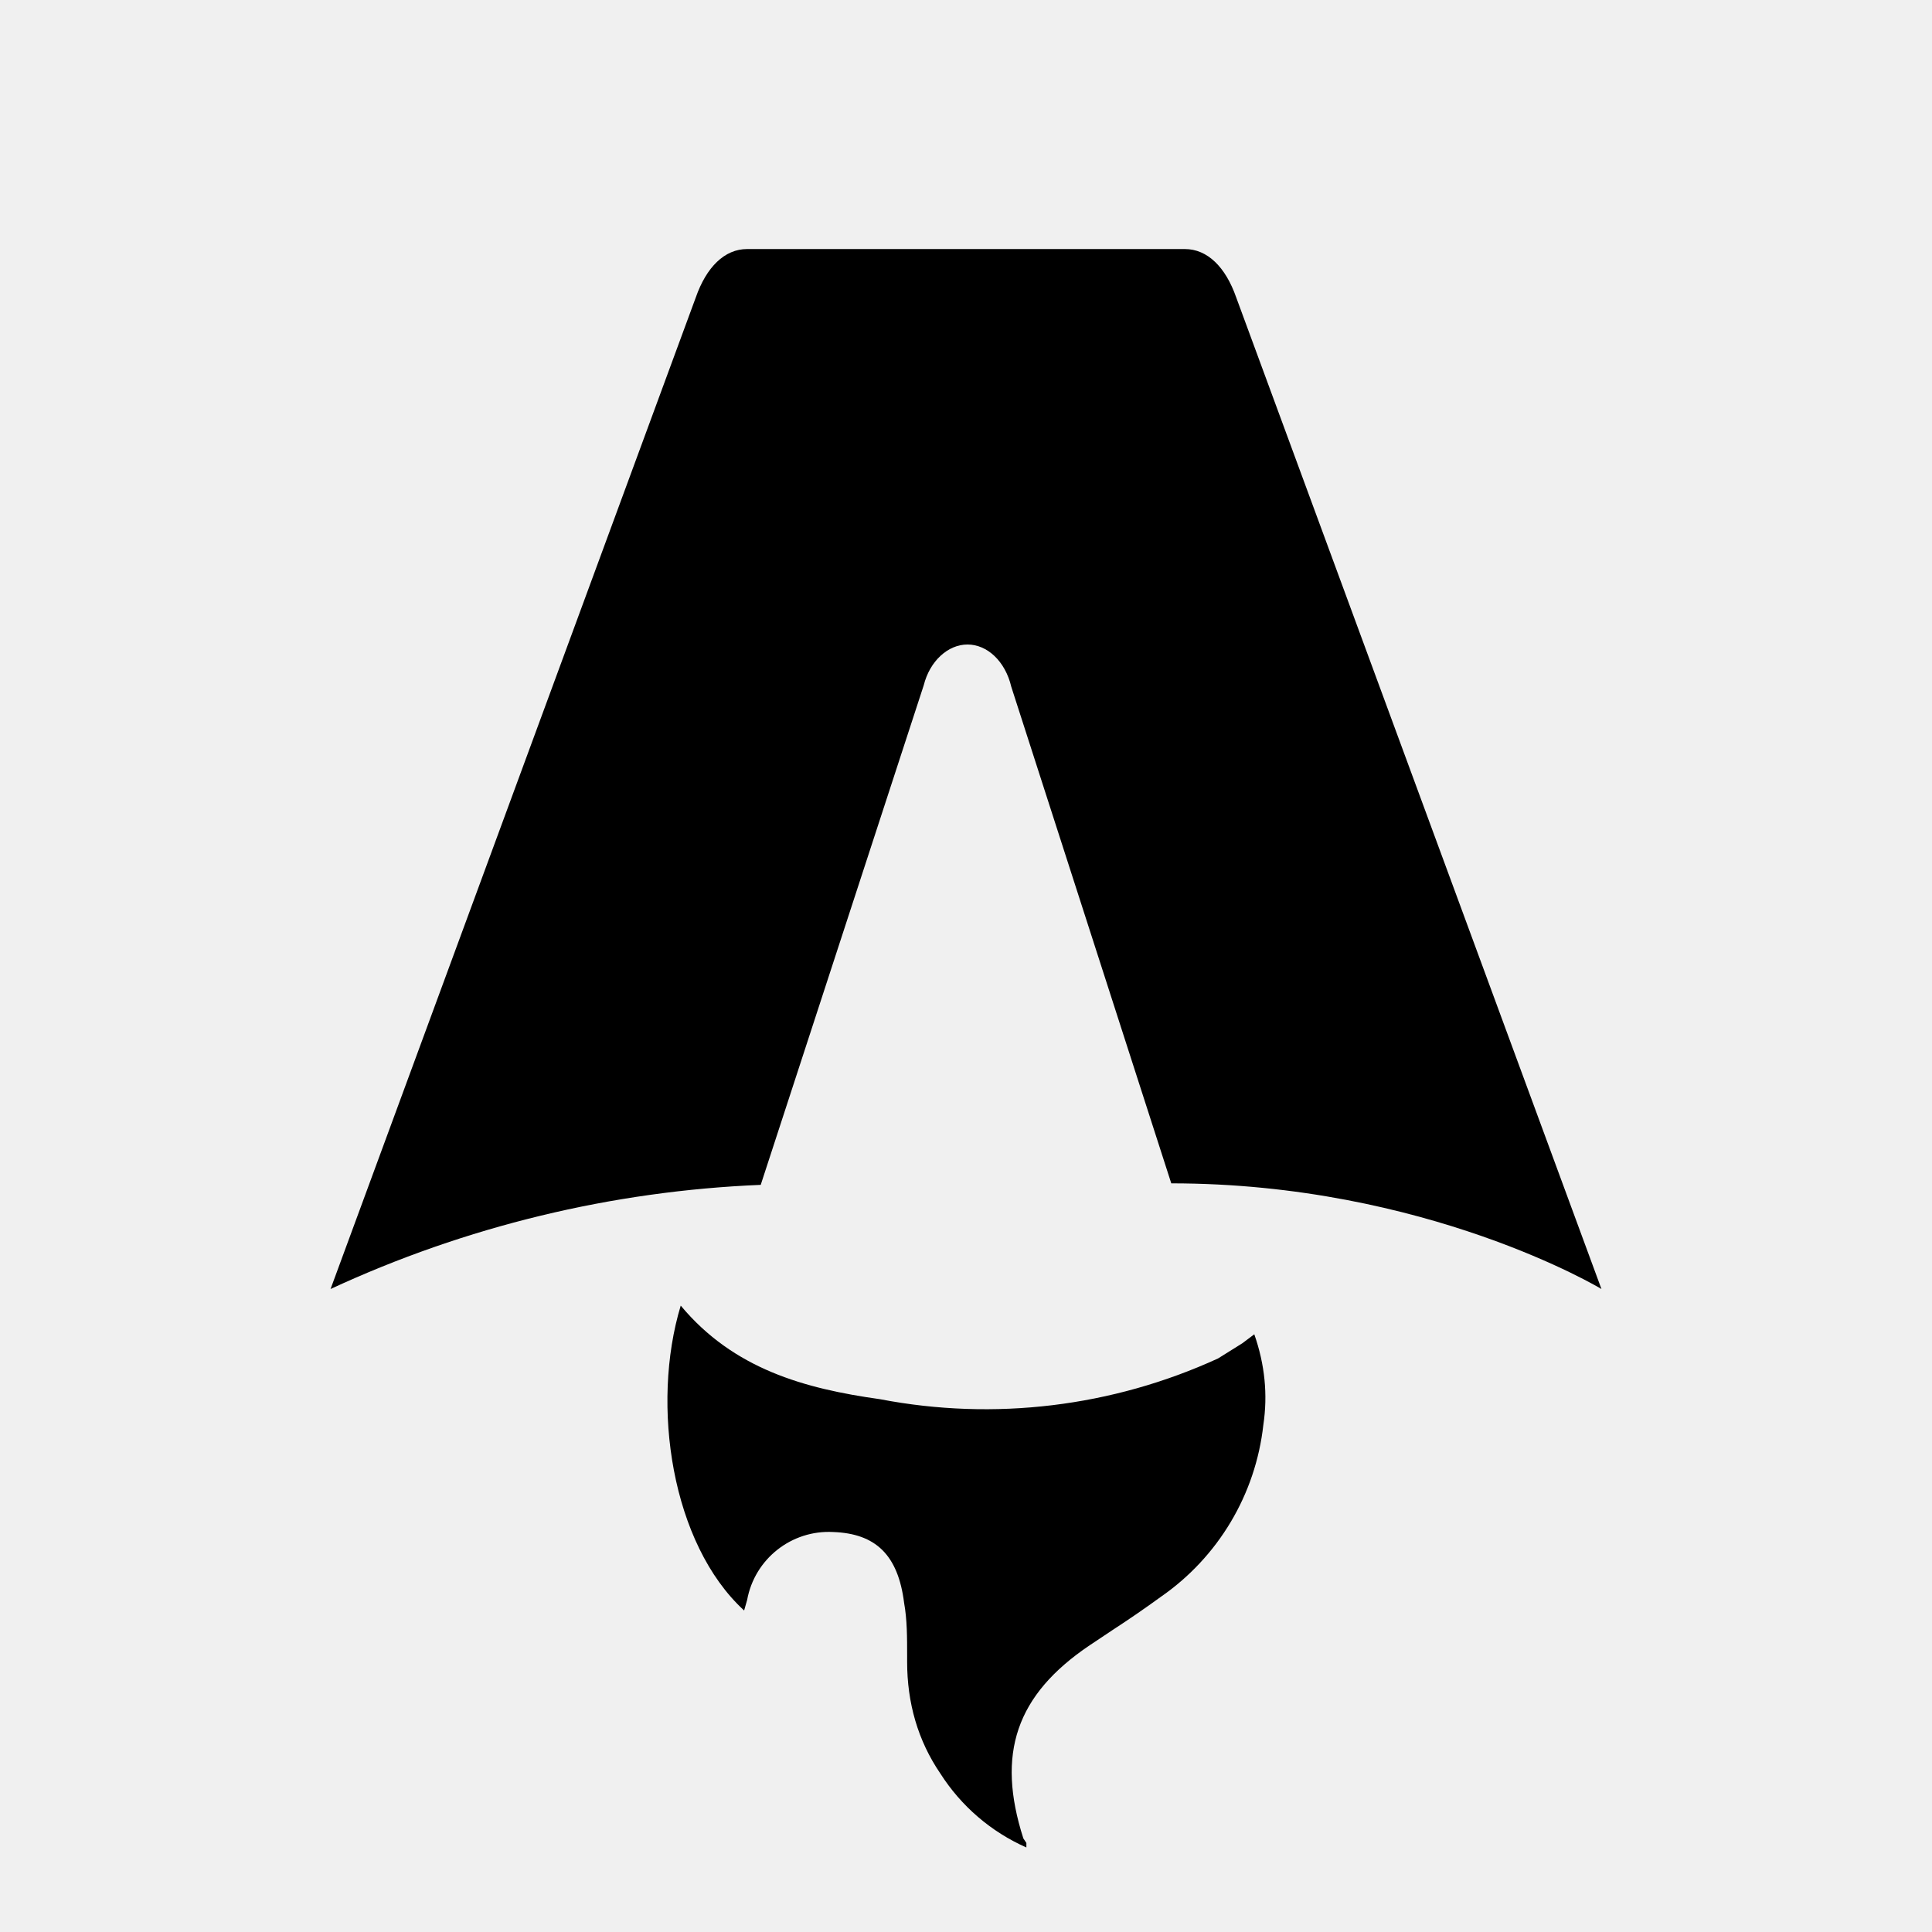
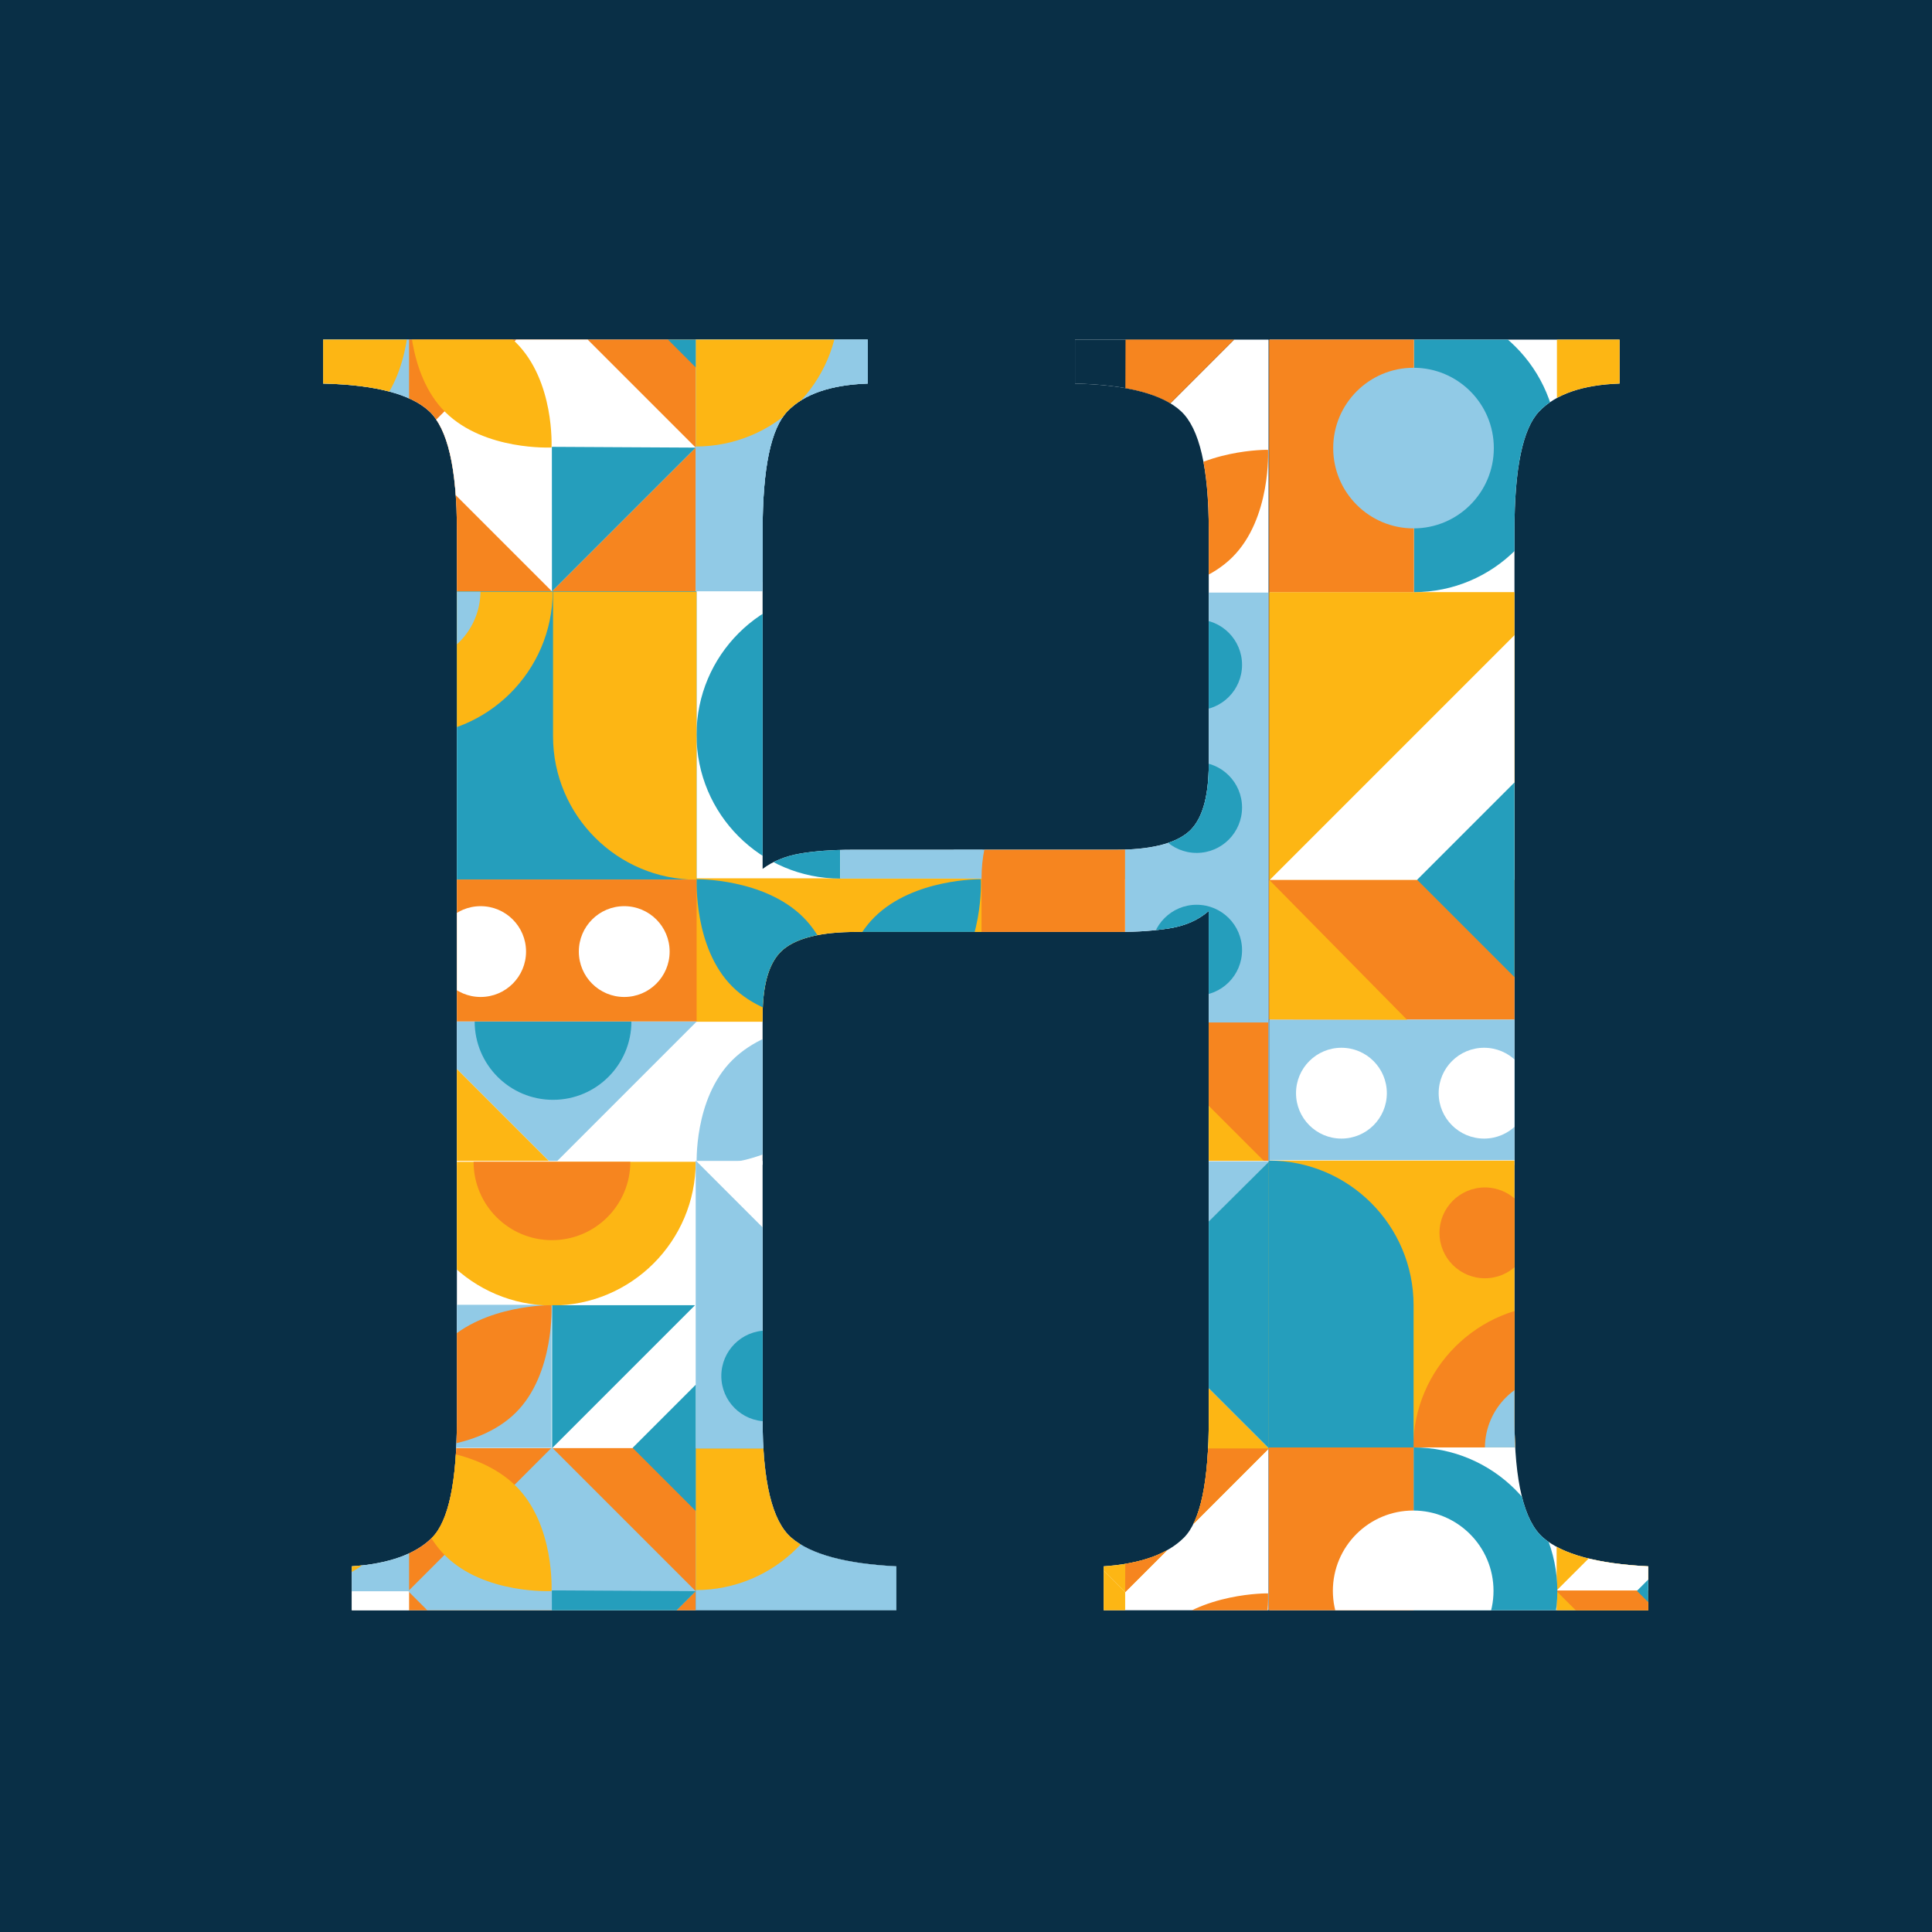
- <svg xmlns="http://www.w3.org/2000/svg" fill="none" viewBox="0 0 128 128">
-   <path d="M50.4 78.5a75.1 75.1 0 0 0-28.5 6.9l24.2-65.7c.7-2 1.9-3.2 3.4-3.2h29c1.5 0 2.7 1.2 3.4 3.2l24.2 65.7s-11.6-7-28.5-7L67 45.5c-.4-1.7-1.6-2.8-2.9-2.8-1.3 0-2.5 1.1-2.9 2.7L50.4 78.5Zm-1.1 28.2Zm-4.2-20.2c-2 6.6-.6 15.8 4.2 20.2a17.5 17.5 0 0 1 .2-.7 5.5 5.5 0 0 1 5.7-4.5c2.8.1 4.3 1.5 4.7 4.7.2 1.1.2 2.3.2 3.5v.4c0 2.7.7 5.2 2.2 7.4a13 13 0 0 0 5.7 4.9v-.3l-.2-.3c-1.8-5.6-.5-9.5 4.4-12.8l1.5-1a73 73 0 0 0 3.2-2.2 16 16 0 0 0 6.8-11.4c.3-2 .1-4-.6-6l-.8.6-1.6 1a37 37 0 0 1-22.4 2.7c-5-.7-9.7-2-13.2-6.2Z" />
-   <style>
-         path { fill: #000; }
-         @media (prefers-color-scheme: dark) {
-             path { fill: #FFF; }
-         }
-     </style>
+ <svg xmlns="http://www.w3.org/2000/svg" width="100%" height="100%" viewBox="0 0 128 128" version="1.1" xml:space="preserve" style="fill-rule:evenodd;clip-rule:evenodd;stroke-linejoin:round;stroke-miterlimit:2;">
+   <path d="M50.4,78.5c-9.861,0.405 -19.546,2.75 -28.5,6.9l24.2,-65.7c0.7,-2 1.9,-3.2 3.4,-3.2l29,0c1.5,0 2.7,1.2 3.4,3.2l24.2,65.7c0,0 -11.6,-7 -28.5,-7l-10.6,-32.9c-0.4,-1.7 -1.6,-2.8 -2.9,-2.8c-1.3,-0 -2.5,1.1 -2.9,2.7l-10.8,33.1Zm-5.3,8c-2,6.6 -0.6,15.8 4.2,20.2c0.062,-0.235 0.128,-0.468 0.2,-0.7c0.497,-2.707 2.952,-4.645 5.7,-4.5c2.8,0.1 4.3,1.5 4.7,4.7c0.2,1.1 0.2,2.3 0.2,3.5l-0,0.4c-0,2.7 0.7,5.2 2.2,7.4c1.376,2.159 3.359,3.864 5.7,4.9l-0,-0.3l-0.2,-0.3c-1.8,-5.6 -0.5,-9.5 4.4,-12.8l1.5,-1c1.086,-0.705 2.153,-1.438 3.2,-2.2c3.808,-2.635 6.291,-6.797 6.8,-11.4c0.3,-2 0.1,-4 -0.6,-6l-0.8,0.6l-1.6,1c-7.002,3.21 -14.835,4.154 -22.4,2.7c-5,-0.7 -9.7,-2 -13.2,-6.2Z" style="fill-rule:nonzero;" />
+   <rect x="-51.096" y="-21.431" width="260.088" height="208.143" style="fill:#092f46;" />
+   <g>
+     <g>
+       <clipPath id="_clip1">
+         <path d="M23.307,106.685l0,-2.912c2.448,-0.168 4.22,-0.801 5.317,-1.899c1.097,-1.097 1.646,-3.713 1.646,-7.848l0,-58.867c0,-4.135 -0.612,-6.773 -1.836,-7.912c-1.223,-1.14 -3.565,-1.751 -7.026,-1.836l0,-2.912l36.08,0l-0,2.912c-2.448,0.085 -4.22,0.696 -5.317,1.836c-1.097,1.139 -1.646,3.777 -1.646,7.912l0,22.407c0.675,-0.506 1.498,-0.844 2.469,-1.013c0.97,-0.168 2.131,-0.253 3.481,-0.253l17.405,0c2.279,0 3.882,-0.379 4.81,-1.139c0.929,-0.76 1.393,-2.279 1.393,-4.557l0,-15.445c0,-4.135 -0.612,-6.773 -1.836,-7.912c-1.223,-1.14 -3.565,-1.751 -7.026,-1.836l0,-2.912l36.08,0l-0,2.912c-2.448,0.085 -4.22,0.696 -5.317,1.836c-1.097,1.139 -1.646,3.777 -1.646,7.912l0,58.867c0,4.135 0.633,6.751 1.899,7.848c1.266,1.098 3.587,1.731 6.963,1.899l-0,2.912l-36.08,0l0,-2.912c2.448,-0.168 4.22,-0.801 5.317,-1.899c1.097,-1.097 1.646,-3.713 1.646,-7.848l0,-33.675c-0.675,0.591 -1.519,0.971 -2.532,1.14c-1.013,0.168 -2.152,0.253 -3.418,0.253l-17.405,-0c-2.278,-0 -3.882,0.38 -4.81,1.139c-0.929,0.76 -1.393,2.237 -1.393,4.431l0,26.712c0,4.135 0.633,6.751 1.899,7.848c1.266,1.098 3.587,1.731 6.963,1.899l-0,2.912l-36.08,0Z" clip-rule="nonzero" />
+       </clipPath>
+       <g clip-path="url(#_clip1)">
+         <g>
+           <g>
+             <rect x="-29.979" y="1.149" width="114.027" height="76.018" style="fill:#fff;fill-rule:nonzero;" />
+             <rect x="-10.896" y="1.23" width="18.968" height="9.439" style="fill:#91cae6;fill-rule:nonzero;" />
+             <rect x="65.075" y="39.188" width="9.463" height="19.062" style="fill:#91cae6;fill-rule:nonzero;" />
+             <rect x="46.122" y="58.192" width="18.953" height="9.502" style="fill:#fdb614;fill-rule:nonzero;" />
+             <rect x="46.097" y="20.197" width="18.978" height="18.978" style="fill:#91cae6;fill-rule:nonzero;" />
+             <rect x="-30.01" y="39.231" width="38.059" height="19.057" style="fill:#092f46;fill-rule:nonzero;" />
+             <rect x="27.061" y="20.179" width="19.031" height="19.009" style="fill:#f6851f;fill-rule:nonzero;" />
+             <rect x="-10.943" y="20.184" width="18.993" height="19.047" style="fill:#fdb614;fill-rule:nonzero;" />
+             <rect x="17.693" y="20.184" width="9.41" height="9.485" style="fill:#91cae6;fill-rule:nonzero;" />
+             <rect x="27.061" y="10.682" width="9.477" height="9.477" style="fill:#91cae6;fill-rule:nonzero;" />
+             <rect x="27.131" y="39.176" width="19.016" height="19.106" style="fill:#259ebc;fill-rule:nonzero;" />
+             <path d="M55.671,39.161l0,19.047c-5.26,-0 -9.523,-4.265 -9.523,-9.524c-0,-5.26 4.263,-9.523 9.523,-9.523Z" style="fill:#259ebc;fill-rule:nonzero;" />
+             <path d="M27.045,1.207l19.047,-0c-0,5.26 -4.265,9.523 -9.524,9.523c-5.26,0 -9.523,-4.263 -9.523,-9.523Z" style="fill:#fdb614;fill-rule:nonzero;" />
+             <path d="M31.376,1.207l10.385,-0c-0,2.868 -2.326,5.192 -5.193,5.192c-2.868,0 -5.192,-2.324 -5.192,-5.192Z" style="fill:#f6851f;fill-rule:nonzero;" />
+             <path d="M27.044,48.727l0,-9.523l9.576,-0c-0.028,5.264 -4.304,9.523 -9.576,9.523Z" style="fill:#fdb614;fill-rule:nonzero;" />
+             <path d="M27.047,43.938l-0,-4.734l4.785,-0c-0.027,2.62 -2.158,4.734 -4.785,4.734Z" style="fill:#91cae6;fill-rule:nonzero;" />
+             <path d="M17.437,58.146l0.171,-0l-0.085,0.085l-0.086,-0.085Z" style="fill:#092f46;fill-rule:nonzero;" />
+             <path d="M46.092,39.076l-0,-18.879l18.983,0c-0.057,10.436 -8.534,18.879 -18.983,18.879Z" style="fill:#91cae6;fill-rule:nonzero;" />
+             <path d="M46.097,29.582l0,-9.385l9.486,0c-0.053,5.194 -4.278,9.385 -9.486,9.385Z" style="fill:#fdb614;fill-rule:nonzero;" />
+             <path d="M27.131,48.754l-19.048,0l9.525,-9.523l9.523,9.523Z" style="fill:#092f46;fill-rule:nonzero;" />
+             <path d="M21.788,48.754l-8.362,0l4.181,-4.18l4.181,4.18Z" style="fill:#259ebc;fill-rule:nonzero;" />
+             <path d="M-1.441,39.231l9.524,-9.524l9.524,9.524l-9.524,9.524l-9.524,-9.524Z" style="fill:#91cae6;fill-rule:nonzero;" />
+             <path d="M8.083,48.754l-0.033,-9.523l9.558,-0l-9.525,9.523Z" style="fill:#f6851f;fill-rule:nonzero;" />
+             <path d="M8.084,29.707l-0.034,9.524l-9.491,-0l9.525,-9.524Z" style="fill:#f6851f;fill-rule:nonzero;" />
+             <rect x="17.68" y="1.23" width="9.336" height="9.477" style="fill:#91cae6;fill-rule:nonzero;" />
+             <path d="M17.68,1.23l9.336,9.477l-0.009,-9.451l-9.327,-0.026Z" style="fill:#259ebc;fill-rule:nonzero;" />
+             <path d="M8.083,29.686l-9.524,9.523l-9.523,-9.523l0.026,-0.026l18.987,0l0,-0.008l0.034,0.034Z" style="fill:#092f46;fill-rule:nonzero;" />
+             <path d="M8.049,29.652l0,0.008l-18.987,0l9.497,-9.497l9.49,9.489Z" style="fill:#fff;fill-rule:nonzero;" />
+             <path d="M-5.622,29.686l4.181,-4.181l4.181,4.181l-4.181,4.181l-4.181,-4.181Z" style="fill:#259ebc;fill-rule:nonzero;" />
+             <path d="M17.608,67.806c5.259,-0 9.523,-4.265 9.523,-9.524l-19.047,0c0,5.259 4.263,9.524 9.524,9.524Z" style="fill:#fdb614;fill-rule:nonzero;" />
+             <rect x="8.084" y="48.755" width="19.047" height="9.528" style="fill:#91cae6;fill-rule:nonzero;" />
+             <path d="M17.586,63.578c-2.938,-0 -5.321,-2.382 -5.321,-5.321c0,-2.939 2.383,-5.321 5.321,-5.321c2.939,-0 5.322,2.382 5.322,5.321c-0,2.939 -2.383,5.321 -5.322,5.321Z" style="fill:#f6851f;fill-rule:nonzero;" />
+             <path d="M46.148,58.282c-5.251,0 -9.508,-4.257 -9.508,-9.508l-0,-9.57l9.508,-0l-0,19.078Z" style="fill:#fdb614;fill-rule:nonzero;" />
+             <rect x="-30.01" y="58.288" width="38.059" height="9.266" style="fill:#f6851f;fill-rule:nonzero;" />
+             <path d="M8.033,58.273l0,0.015l-37.995,-0l19.005,-19.006l18.99,18.991Z" style="fill:#fff;fill-rule:nonzero;" />
+             <path d="M63.404,43.993c-0,1.661 -1.347,3.008 -3.009,3.008c-1.661,-0 -3.008,-1.347 -3.008,-3.008c-0,-1.662 1.347,-3.009 3.008,-3.009c1.662,0 3.009,1.347 3.009,3.009Z" style="fill:#092f46;fill-rule:nonzero;" />
+             <path d="M46.164,67.674l-19.048,-0l9.525,9.523l9.523,-9.523Z" style="fill:#91cae6;fill-rule:nonzero;" />
+             <path d="M31.448,67.674l10.384,-0c0,2.867 -2.325,5.192 -5.192,5.192c-2.868,-0 -5.192,-2.325 -5.192,-5.192Z" style="fill:#259ebc;fill-rule:nonzero;" />
+             <rect x="27.126" y="58.27" width="19.027" height="9.404" style="fill:#f6851f;fill-rule:nonzero;" />
+             <path d="M34.852,63.044c0,1.661 -1.347,3.008 -3.008,3.008c-1.662,0 -3.009,-1.347 -3.009,-3.008c0,-1.661 1.347,-3.008 3.009,-3.008c1.661,-0 3.008,1.347 3.008,3.008Z" style="fill:#fff;fill-rule:nonzero;" />
+             <path d="M44.365,63.044c0,1.661 -1.347,3.008 -3.008,3.008c-1.662,0 -3.008,-1.347 -3.008,-3.008c-0,-1.661 1.346,-3.008 3.008,-3.008c1.661,-0 3.008,1.347 3.008,3.008Z" style="fill:#fff;fill-rule:nonzero;" />
+             <rect x="8.05" y="1.18" width="9.643" height="28.481" style="fill:#f6851f;fill-rule:nonzero;" />
+             <path d="M15.867,5.969c0,1.661 -1.347,3.008 -3.008,3.008c-1.661,-0 -3.008,-1.347 -3.008,-3.008c-0,-1.662 1.347,-3.009 3.008,-3.009c1.661,0 3.008,1.347 3.008,3.009Z" style="fill:#fdb614;fill-rule:nonzero;" />
+             <path d="M15.867,15.42c0,1.662 -1.347,3.008 -3.008,3.008c-1.661,0 -3.008,-1.346 -3.008,-3.008c-0,-1.661 1.347,-3.008 3.008,-3.008c1.661,-0 3.008,1.347 3.008,3.008Z" style="fill:#fdb614;fill-rule:nonzero;" />
+             <path d="M15.867,24.872c0,1.661 -1.347,3.008 -3.008,3.008c-1.661,-0 -3.008,-1.347 -3.008,-3.008c-0,-1.662 1.347,-3.009 3.008,-3.009c1.661,0 3.008,1.347 3.008,3.009Z" style="fill:#fdb614;fill-rule:nonzero;" />
+             <path d="M65.021,20.197l9.524,-9.524l9.524,9.524l-9.524,9.524l-9.524,-9.524Z" style="fill:#092f46;fill-rule:nonzero;" />
+             <path d="M74.545,29.721l0.032,-9.524l9.493,0l-9.525,9.524Z" style="fill:#f6851f;fill-rule:nonzero;" />
+             <path d="M74.547,10.674l0.03,9.523l-9.556,0l9.526,-9.523Z" style="fill:#f6851f;fill-rule:nonzero;" />
+             <rect x="-1.529" y="67.53" width="9.575" height="9.667" style="fill:#f6851f;fill-rule:nonzero;" />
+             <path d="M-1.488,67.53l9.538,9.667l-0.01,-9.641l-9.528,-0.026Z" style="fill:#fdb614;fill-rule:nonzero;" />
+             <path d="M27.044,29.656l9.524,-9.524l9.524,9.524l-9.524,9.524l-9.524,-9.524Z" style="fill:#fff;fill-rule:nonzero;" />
+             <path d="M27.12,20.18c0,0 0.224,4.555 -2.372,7.125c-2.597,2.571 -7.036,2.343 -7.036,2.343c-0,0 -0.23,-4.394 2.367,-6.964c2.596,-2.57 7.041,-2.504 7.041,-2.504Z" style="fill:#fdb614;fill-rule:nonzero;" />
+             <path d="M17.711,10.707c0,0 -0.223,4.555 2.373,7.125c2.597,2.57 7.036,2.343 7.036,2.343c0,0 0.23,-4.394 -2.367,-6.964c-2.596,-2.57 -7.042,-2.504 -7.042,-2.504Z" style="fill:#f6851f;fill-rule:nonzero;" />
+             <path d="M27.13,20.18c0,0 -0.224,4.555 2.373,7.125c2.596,2.57 7.036,2.343 7.036,2.343c-0,0 0.229,-4.394 -2.367,-6.964c-2.597,-2.57 -7.042,-2.504 -7.042,-2.504Z" style="fill:#fdb614;fill-rule:nonzero;" />
+             <path d="M36.539,10.707c0,0 0.224,4.555 -2.373,7.125c-2.596,2.57 -7.035,2.343 -7.035,2.343c-0,0 -0.23,-4.394 2.366,-6.964c2.597,-2.57 7.042,-2.504 7.042,-2.504Z" style="fill:#f6851f;fill-rule:nonzero;" />
+             <path d="M46.092,29.656l-9.529,-0.052l0.005,9.576l9.524,-9.524Z" style="fill:#259ebc;fill-rule:nonzero;" />
+             <path d="M8.025,29.669l19.078,19.077l-0,-19.077l-19.078,-0Z" style="fill:#fff;fill-rule:nonzero;" />
+             <path d="M25.406,34.469c0,1.661 -1.347,3.008 -3.008,3.008c-1.662,0 -3.008,-1.347 -3.008,-3.008c-0,-1.662 1.346,-3.008 3.008,-3.008c1.661,-0 3.008,1.346 3.008,3.008Z" style="fill:#259ebc;fill-rule:nonzero;" />
+             <path d="M55.568,67.724c-0,-0 0.223,4.555 -2.373,7.125c-2.597,2.57 -7.036,2.343 -7.036,2.343c0,-0 -0.229,-4.394 2.367,-6.965c2.597,-2.57 7.042,-2.503 7.042,-2.503Z" style="fill:#91cae6;fill-rule:nonzero;" />
+             <path d="M46.159,58.251c-0,-0 -0.224,4.554 2.372,7.125c2.597,2.57 7.036,2.343 7.036,2.343c0,-0 0.23,-4.395 -2.367,-6.965c-2.596,-2.57 -7.041,-2.503 -7.041,-2.503Z" style="fill:#259ebc;fill-rule:nonzero;" />
+             <path d="M55.577,67.724c0,-0 -0.223,4.555 2.373,7.125c2.597,2.57 7.036,2.343 7.036,2.343c0,-0 0.23,-4.394 -2.367,-6.965c-2.597,-2.57 -7.042,-2.503 -7.042,-2.503Z" style="fill:#91cae6;fill-rule:nonzero;" />
+             <path d="M64.986,58.251c0,-0 0.224,4.554 -2.372,7.124c-2.597,2.571 -7.036,2.344 -7.036,2.344c-0,-0 -0.23,-4.395 2.367,-6.965c2.596,-2.57 7.041,-2.503 7.041,-2.503Z" style="fill:#259ebc;fill-rule:nonzero;" />
+             <rect x="55.671" y="48.792" width="9.416" height="9.416" style="fill:#91cae6;fill-rule:nonzero;" />
+             <path d="M55.671,48.792l9.417,-0l-0,9.416l-9.417,-9.416Z" style="fill:#91cae6;fill-rule:nonzero;" />
+             <rect x="74.546" y="67.726" width="9.471" height="9.471" style="fill:#fdb614;fill-rule:nonzero;" />
+             <path d="M74.546,67.726l9.471,-0l-0,9.471l-9.471,-9.471Z" style="fill:#f6851f;fill-rule:nonzero;" />
+             <rect x="65.075" y="67.726" width="9.471" height="9.471" style="fill:#259ebc;fill-rule:nonzero;" />
+             <path d="M65.075,77.197l-0,-9.471l9.471,-0l-9.471,9.471Z" style="fill:#092f46;fill-rule:nonzero;" />
+             <rect x="74.546" y="39.259" width="9.471" height="28.481" style="fill:#91cae6;fill-rule:nonzero;" />
+             <path d="M82.289,44.048c0,1.662 -1.346,3.009 -3.008,3.009c-1.661,-0 -3.008,-1.347 -3.008,-3.009c-0,-1.661 1.347,-3.008 3.008,-3.008c1.662,-0 3.008,1.347 3.008,3.008Z" style="fill:#259ebc;fill-rule:nonzero;" />
+             <path d="M82.289,53.5c0,1.661 -1.346,3.008 -3.008,3.008c-1.661,0 -3.008,-1.347 -3.008,-3.008c-0,-1.662 1.347,-3.008 3.008,-3.008c1.662,-0 3.008,1.346 3.008,3.008Z" style="fill:#259ebc;fill-rule:nonzero;" />
+             <path d="M82.289,62.951c0,1.662 -1.346,3.009 -3.008,3.009c-1.661,-0 -3.008,-1.347 -3.008,-3.009c-0,-1.661 1.347,-3.008 3.008,-3.008c1.662,-0 3.008,1.347 3.008,3.008Z" style="fill:#259ebc;fill-rule:nonzero;" />
+             <path d="M74.538,48.653l-0,-0c-5.251,-0 -9.508,4.257 -9.508,9.508l-0,9.571l9.508,-0l-0,-19.079Z" style="fill:#f6851f;fill-rule:nonzero;" />
+             <path d="M65.021,20.197l9.524,9.524l0.001,9.538l-9.471,-0.084l-0.054,-18.978Z" style="fill:#fdb614;fill-rule:nonzero;" />
+             <path d="M74.543,39.312c-0,-0 0.223,4.555 -2.373,7.125c-2.597,2.57 -7.036,2.343 -7.036,2.343c0,-0 -0.229,-4.394 2.367,-6.965c2.596,-2.57 7.042,-2.503 7.042,-2.503Z" style="fill:#f6851f;fill-rule:nonzero;" />
+             <path d="M84.012,29.8c-0,0 0.224,4.555 -2.373,7.125c-2.597,2.571 -7.036,2.343 -7.036,2.343c0,0 -0.229,-4.394 2.367,-6.964c2.597,-2.57 7.042,-2.504 7.042,-2.504Z" style="fill:#f6851f;fill-rule:nonzero;" />
+             <path d="M8.106,10.703l-9.524,9.523l-9.523,-9.523l0.026,-0.026l18.987,0l0,-0.008l0.034,0.034Z" style="fill:#259ebc;fill-rule:nonzero;" />
+             <path d="M8.072,10.669l0,0.008l-18.987,0l9.497,-9.498l9.49,9.49Z" style="fill:#092f46;fill-rule:nonzero;" />
+             <path d="M-5.598,10.703l4.181,-4.181l4.181,4.181l-4.181,4.181l-4.181,-4.181Z" style="fill:#fdb614;fill-rule:nonzero;" />
+             <path d="M65.17,20.197l-19.078,-19.078l-0,19.078l19.078,0Z" style="fill:#092f46;fill-rule:nonzero;" />
+             <path d="M47.789,15.397c-0,-1.662 1.346,-3.008 3.008,-3.008c1.661,-0 3.008,1.346 3.008,3.008c0,1.661 -1.347,3.008 -3.008,3.008c-1.662,-0 -3.008,-1.347 -3.008,-3.008Z" style="fill:#259ebc;fill-rule:nonzero;" />
+             <path d="M74.798,1.179l-19.553,0l9.778,9.776l9.775,-9.776Z" style="fill:#f6851f;fill-rule:nonzero;" />
+             <path d="M65.023,10.955l0.052,9.242l19.004,-19.017l-9.281,-0.001l-9.775,9.776Z" style="fill:#91cae6;fill-rule:nonzero;" />
+             <path d="M84.079,1.18l-9.534,9.493l9.525,9.524l0.009,-19.017Z" style="fill:#259ebc;fill-rule:nonzero;" />
+             <path d="M15.774,72.46c0,1.662 -1.347,3.009 -3.008,3.009c-1.661,-0 -3.008,-1.347 -3.008,-3.009c-0,-1.661 1.347,-3.008 3.008,-3.008c1.661,0 3.008,1.347 3.008,3.008Z" style="fill:#91cae6;fill-rule:nonzero;" />
+             <path d="M25.287,72.46c0,1.662 -1.346,3.009 -3.008,3.009c-1.661,-0 -3.008,-1.347 -3.008,-3.009c-0,-1.661 1.347,-3.008 3.008,-3.008c1.662,0 3.008,1.347 3.008,3.008Z" style="fill:#91cae6;fill-rule:nonzero;" />
+             <path d="M27.116,67.674l0.015,9.523l9.51,-0l-9.525,-9.523Z" style="fill:#fdb614;fill-rule:nonzero;" />
+             <path d="M46.092,15.978l-0,8.361l-4.18,-4.181l4.18,-4.18Z" style="fill:#259ebc;fill-rule:nonzero;" />
+             <path d="M36.577,20.179l-0,-9.471l9.471,0l-9.471,9.471Z" style="fill:#092f46;fill-rule:nonzero;" />
+           </g>
+         </g>
+         <g>
+           <g>
+             <g>
+               <rect x="-29.979" y="76.914" width="114.027" height="76.018" style="fill:#fff;fill-rule:nonzero;" />
+               <rect x="-10.896" y="76.995" width="18.968" height="9.439" style="fill:#91cae6;fill-rule:nonzero;" />
+               <rect x="65.075" y="114.953" width="9.463" height="19.062" style="fill:#91cae6;fill-rule:nonzero;" />
+               <rect x="46.097" y="95.962" width="18.978" height="18.978" style="fill:#092f46;fill-rule:nonzero;" />
+               <rect x="-30.01" y="114.995" width="38.059" height="19.057" style="fill:#092f46;fill-rule:nonzero;" />
+               <rect x="27.061" y="95.943" width="19.031" height="19.009" style="fill:#f6851f;fill-rule:nonzero;" />
+               <rect x="-10.943" y="95.948" width="18.993" height="19.047" style="fill:#fdb614;fill-rule:nonzero;" />
+               <rect x="17.693" y="95.948" width="9.41" height="9.485" style="fill:#91cae6;fill-rule:nonzero;" />
+               <rect x="27.061" y="86.446" width="9.477" height="9.477" style="fill:#91cae6;fill-rule:nonzero;" />
+               <rect x="27.131" y="114.941" width="19.016" height="19.106" style="fill:#259ebc;fill-rule:nonzero;" />
+               <path d="M55.671,114.925l0,19.047c-5.26,0 -9.523,-4.264 -9.523,-9.523c-0,-5.261 4.263,-9.524 9.523,-9.524Z" style="fill:#259ebc;fill-rule:nonzero;" />
+               <path d="M27.045,76.971l19.047,0c-0,5.261 -4.265,9.524 -9.524,9.524c-5.26,-0 -9.523,-4.263 -9.523,-9.524Z" style="fill:#fdb614;fill-rule:nonzero;" />
+               <path d="M31.376,76.971l10.385,0c-0,2.868 -2.326,5.193 -5.193,5.193c-2.868,-0 -5.192,-2.325 -5.192,-5.193Z" style="fill:#f6851f;fill-rule:nonzero;" />
+               <path d="M27.044,124.492l0,-9.524l9.576,0c-0.028,5.265 -4.304,9.524 -9.576,9.524Z" style="fill:#fdb614;fill-rule:nonzero;" />
+               <path d="M27.047,119.703l-0,-4.735l4.785,0c-0.027,2.621 -2.158,4.735 -4.785,4.735Z" style="fill:#91cae6;fill-rule:nonzero;" />
+               <path d="M46.092,114.84l-0,-18.878l18.983,-0c-0.057,10.435 -8.534,18.878 -18.983,18.878Z" style="fill:#91cae6;fill-rule:nonzero;" />
+               <path d="M46.097,105.347l0,-9.385l9.486,-0c-0.053,5.194 -4.278,9.385 -9.486,9.385Z" style="fill:#fdb614;fill-rule:nonzero;" />
+               <path d="M27.131,124.519l-19.048,-0l9.525,-9.524l9.523,9.524Z" style="fill:#092f46;fill-rule:nonzero;" />
+               <path d="M21.788,124.519l-8.362,-0l4.181,-4.181l4.181,4.181Z" style="fill:#259ebc;fill-rule:nonzero;" />
+               <path d="M-1.441,114.995l9.524,-9.524l9.524,9.524l-9.524,9.524l-9.524,-9.524Z" style="fill:#91cae6;fill-rule:nonzero;" />
+               <path d="M8.083,124.519l-0.033,-9.524l9.558,-0l-9.525,9.524Z" style="fill:#f6851f;fill-rule:nonzero;" />
+               <path d="M8.084,105.472l-0.034,9.523l-9.491,-0l9.525,-9.523Z" style="fill:#f6851f;fill-rule:nonzero;" />
+               <rect x="17.68" y="76.995" width="9.336" height="9.477" style="fill:#91cae6;fill-rule:nonzero;" />
+               <path d="M17.68,76.995l9.336,9.476l-0.009,-9.451l-9.327,-0.025Z" style="fill:#259ebc;fill-rule:nonzero;" />
+               <path d="M8.083,105.45l-9.524,9.524l-9.523,-9.524l0.026,-0.025l18.987,-0l0,-0.008l0.034,0.033Z" style="fill:#092f46;fill-rule:nonzero;" />
+               <path d="M8.049,105.417l0,0.008l-18.987,-0l9.497,-9.498l9.49,9.49Z" style="fill:#fff;fill-rule:nonzero;" />
+               <path d="M-5.622,105.45l4.181,-4.181l4.181,4.181l-4.181,4.181l-4.181,-4.181Z" style="fill:#259ebc;fill-rule:nonzero;" />
+               <rect x="8.084" y="124.519" width="19.047" height="9.528" style="fill:#91cae6;fill-rule:nonzero;" />
+               <path d="M17.586,139.342c-2.938,0 -5.321,-2.382 -5.321,-5.321c0,-2.939 2.383,-5.321 5.321,-5.321c2.939,-0 5.322,2.382 5.322,5.321c-0,2.939 -2.383,5.321 -5.322,5.321Z" style="fill:#f6851f;fill-rule:nonzero;" />
+               <path d="M46.148,134.047c-5.251,-0 -9.508,-4.257 -9.508,-9.508l-0,-9.571l9.508,-0l-0,19.079Z" style="fill:#092f46;fill-rule:nonzero;" />
+               <path d="M8.033,134.037l0,0.015l-37.995,0l19.005,-19.005l18.99,18.99Z" style="fill:#fff;fill-rule:nonzero;" />
+               <path d="M63.404,119.757c-0,1.661 -1.347,3.008 -3.009,3.008c-1.661,0 -3.008,-1.347 -3.008,-3.008c-0,-1.662 1.347,-3.008 3.008,-3.008c1.662,-0 3.009,1.346 3.009,3.008Z" style="fill:#092f46;fill-rule:nonzero;" />
+               <rect x="8.05" y="76.944" width="9.643" height="28.481" style="fill:#f6851f;fill-rule:nonzero;" />
+               <path d="M15.867,81.733c0,1.661 -1.347,3.008 -3.008,3.008c-1.661,0 -3.008,-1.347 -3.008,-3.008c-0,-1.661 1.347,-3.008 3.008,-3.008c1.661,-0 3.008,1.347 3.008,3.008Z" style="fill:#fdb614;fill-rule:nonzero;" />
+               <path d="M15.867,91.184c0,1.662 -1.347,3.009 -3.008,3.009c-1.661,-0 -3.008,-1.347 -3.008,-3.009c-0,-1.661 1.347,-3.008 3.008,-3.008c1.661,0 3.008,1.347 3.008,3.008Z" style="fill:#fdb614;fill-rule:nonzero;" />
+               <path d="M15.867,100.636c0,1.661 -1.347,3.008 -3.008,3.008c-1.661,0 -3.008,-1.347 -3.008,-3.008c-0,-1.662 1.347,-3.008 3.008,-3.008c1.661,-0 3.008,1.346 3.008,3.008Z" style="fill:#fdb614;fill-rule:nonzero;" />
+               <path d="M65.021,95.962l9.524,-9.524l9.524,9.524l-9.524,9.523l-9.524,-9.523Z" style="fill:#fdb614;fill-rule:nonzero;" />
+               <path d="M74.545,105.485l0.032,-9.523l9.493,-0l-9.525,9.523Z" style="fill:#f6851f;fill-rule:nonzero;" />
+               <path d="M74.547,86.438l0.03,9.524l-9.556,-0l9.526,-9.524Z" style="fill:#f6851f;fill-rule:nonzero;" />
+               <path d="M27.044,105.42l9.524,-9.524l9.524,9.524l-9.524,9.524l-9.524,-9.524Z" style="fill:#91cae6;fill-rule:nonzero;" />
+               <path d="M27.12,95.945c0,-0 0.224,4.555 -2.372,7.125c-2.597,2.57 -7.036,2.343 -7.036,2.343c-0,-0 -0.23,-4.395 2.367,-6.965c2.596,-2.57 7.041,-2.503 7.041,-2.503Z" style="fill:#fdb614;fill-rule:nonzero;" />
+               <path d="M17.711,86.472c0,-0 -0.223,4.554 2.373,7.125c2.597,2.57 7.036,2.343 7.036,2.343c0,-0 0.23,-4.395 -2.367,-6.965c-2.596,-2.57 -7.042,-2.503 -7.042,-2.503Z" style="fill:#f6851f;fill-rule:nonzero;" />
+               <path d="M27.13,95.945c0,-0 -0.224,4.555 2.373,7.125c2.596,2.57 7.036,2.343 7.036,2.343c-0,-0 0.229,-4.395 -2.367,-6.965c-2.597,-2.57 -7.042,-2.503 -7.042,-2.503Z" style="fill:#fdb614;fill-rule:nonzero;" />
+               <path d="M36.539,86.472c0,-0 0.224,4.554 -2.373,7.125c-2.596,2.57 -7.035,2.343 -7.035,2.343c-0,-0 -0.23,-4.395 2.366,-6.965c2.597,-2.57 7.042,-2.503 7.042,-2.503Z" style="fill:#f6851f;fill-rule:nonzero;" />
+               <path d="M46.092,105.42l-9.529,-0.052l0.005,9.576l9.524,-9.524Z" style="fill:#259ebc;fill-rule:nonzero;" />
+               <path d="M8.025,105.433l19.078,19.078l-0,-19.078l-19.078,-0Z" style="fill:#fff;fill-rule:nonzero;" />
+               <path d="M25.406,110.233c0,1.662 -1.347,3.009 -3.008,3.009c-1.662,-0 -3.008,-1.347 -3.008,-3.009c-0,-1.661 1.346,-3.008 3.008,-3.008c1.661,0 3.008,1.347 3.008,3.008Z" style="fill:#259ebc;fill-rule:nonzero;" />
+               <rect x="55.671" y="124.556" width="9.416" height="9.416" style="fill:#91cae6;fill-rule:nonzero;" />
+               <path d="M55.671,124.556l9.417,0l-0,9.416l-9.417,-9.416Z" style="fill:#092f46;fill-rule:nonzero;" />
+               <rect x="74.546" y="115.024" width="9.471" height="28.481" style="fill:#092f46;fill-rule:nonzero;" />
+               <path d="M82.289,119.813c0,1.661 -1.346,3.008 -3.008,3.008c-1.661,0 -3.008,-1.347 -3.008,-3.008c-0,-1.662 1.347,-3.009 3.008,-3.009c1.662,0 3.008,1.347 3.008,3.009Z" style="fill:#259ebc;fill-rule:nonzero;" />
+               <path d="M82.289,129.264c0,1.662 -1.346,3.008 -3.008,3.008c-1.661,0 -3.008,-1.346 -3.008,-3.008c-0,-1.661 1.347,-3.008 3.008,-3.008c1.662,-0 3.008,1.347 3.008,3.008Z" style="fill:#259ebc;fill-rule:nonzero;" />
+               <path d="M74.538,124.417l-0,0c-5.251,0 -9.508,4.257 -9.508,9.509l-0,9.57l9.508,0l-0,-19.079Z" style="fill:#f6851f;fill-rule:nonzero;" />
+               <path d="M65.021,95.962l9.524,9.523l0.001,9.539l-9.471,-0.085l-0.054,-18.977Z" style="fill:#fdb614;fill-rule:nonzero;" />
+               <path d="M74.543,115.076c-0,0 0.223,4.555 -2.373,7.125c-2.597,2.57 -7.036,2.343 -7.036,2.343c0,0 -0.229,-4.394 2.367,-6.964c2.596,-2.57 7.042,-2.504 7.042,-2.504Z" style="fill:#f6851f;fill-rule:nonzero;" />
+               <path d="M84.012,105.565c-0,-0 0.224,4.555 -2.373,7.125c-2.597,2.57 -7.036,2.343 -7.036,2.343c0,-0 -0.229,-4.394 2.367,-6.965c2.597,-2.57 7.042,-2.503 7.042,-2.503Z" style="fill:#f6851f;fill-rule:nonzero;" />
+               <path d="M8.106,86.467l-9.524,9.524l-9.523,-9.524l0.026,-0.026l18.987,0l0,-0.007l0.034,0.033Z" style="fill:#259ebc;fill-rule:nonzero;" />
+               <path d="M8.072,86.434l0,0.007l-18.987,0l9.497,-9.497l9.49,9.49Z" style="fill:#092f46;fill-rule:nonzero;" />
+               <path d="M-5.598,86.467l4.181,-4.181l4.181,4.181l-4.181,4.181l-4.181,-4.181Z" style="fill:#fdb614;fill-rule:nonzero;" />
+               <path d="M65.17,95.962l-19.078,-19.078l-0,19.078l19.078,-0Z" style="fill:#91cae6;fill-rule:nonzero;" />
+               <path d="M47.789,91.161c-0,-1.661 1.346,-3.008 3.008,-3.008c1.661,-0 3.008,1.347 3.008,3.008c0,1.662 -1.347,3.008 -3.008,3.008c-1.662,0 -3.008,-1.346 -3.008,-3.008Z" style="fill:#259ebc;fill-rule:nonzero;" />
+               <path d="M74.798,76.944l-19.553,-0l9.778,9.775l9.775,-9.775Z" style="fill:#f6851f;fill-rule:nonzero;" />
+               <path d="M65.023,86.719l0.052,9.243l19.004,-19.018l-9.281,-0l-9.775,9.775Z" style="fill:#91cae6;fill-rule:nonzero;" />
+               <path d="M84.079,76.944l-9.534,9.494l9.525,9.524l0.009,-19.018Z" style="fill:#259ebc;fill-rule:nonzero;" />
+               <path d="M46.092,91.742l-0,8.362l-4.18,-4.182l4.18,-4.18Z" style="fill:#259ebc;fill-rule:nonzero;" />
+               <path d="M36.577,95.943l-0,-9.47l9.471,-0l-9.471,9.47Z" style="fill:#259ebc;fill-rule:nonzero;" />
+             </g>
+           </g>
+         </g>
+         <g>
+           <g>
+             <g>
+               <rect x="84.115" y="1.149" width="114.027" height="76.018" style="fill:#fff;fill-rule:nonzero;" />
+               <rect x="103.198" y="1.23" width="18.968" height="9.439" style="fill:#91cae6;fill-rule:nonzero;" />
+               <rect x="84.084" y="39.231" width="38.059" height="19.057" style="fill:#fdb614;fill-rule:nonzero;" />
+               <rect x="103.151" y="20.184" width="18.993" height="19.047" style="fill:#fdb614;fill-rule:nonzero;" />
+               <path d="M141.225,48.754l-19.048,0l9.525,-9.523l9.523,9.523Z" style="fill:#092f46;fill-rule:nonzero;" />
+               <path d="M135.882,48.754l-8.362,0l4.181,-4.18l4.181,4.18Z" style="fill:#259ebc;fill-rule:nonzero;" />
+               <path d="M112.653,39.231l9.524,-9.524l9.524,9.524l-9.524,9.524l-9.524,-9.524Z" style="fill:#91cae6;fill-rule:nonzero;" />
+               <path d="M122.177,48.754l-0.033,-9.523l9.558,-0l-9.525,9.523Z" style="fill:#f6851f;fill-rule:nonzero;" />
+               <path d="M122.178,29.707l-0.034,9.524l-9.491,-0l9.525,-9.524Z" style="fill:#f6851f;fill-rule:nonzero;" />
+               <path d="M122.177,29.686l-9.524,9.523l-9.523,-9.523l0.026,-0.026l18.987,0l0,-0.008l0.034,0.034Z" style="fill:#092f46;fill-rule:nonzero;" />
+               <path d="M122.143,29.652l0,0.008l-18.987,0l9.497,-9.497l9.49,9.489Z" style="fill:#fff;fill-rule:nonzero;" />
+               <path d="M108.472,29.686l4.181,-4.181l4.181,4.181l-4.181,4.181l-4.181,-4.181Z" style="fill:#259ebc;fill-rule:nonzero;" />
+               <path d="M131.702,67.806c5.259,-0 9.523,-4.265 9.523,-9.524l-19.047,0c0,5.259 4.263,9.524 9.524,9.524Z" style="fill:#fdb614;fill-rule:nonzero;" />
+               <rect x="122.178" y="48.755" width="19.047" height="9.528" style="fill:#91cae6;fill-rule:nonzero;" />
+               <path d="M131.68,63.578c-2.938,-0 -5.321,-2.382 -5.321,-5.321c0,-2.939 2.383,-5.321 5.321,-5.321c2.939,-0 5.322,2.382 5.322,5.321c-0,2.939 -2.383,5.321 -5.322,5.321Z" style="fill:#f6851f;fill-rule:nonzero;" />
+               <rect x="84.084" y="58.288" width="38.059" height="9.266" style="fill:#f6851f;fill-rule:nonzero;" />
+               <path d="M122.127,58.273l0,0.015l-37.995,-0l19.005,-19.006l18.99,18.991Z" style="fill:#fff;fill-rule:nonzero;" />
+               <path d="M93.888,58.288l9.242,-9.242l9.241,9.242l-9.241,9.242l-9.242,-9.242Z" style="fill:#259ebc;fill-rule:nonzero;" />
+               <rect x="122.144" y="1.18" width="9.643" height="28.481" style="fill:#f6851f;fill-rule:nonzero;" />
+               <path d="M129.961,5.969c0,1.661 -1.347,3.008 -3.008,3.008c-1.661,-0 -3.008,-1.347 -3.008,-3.008c-0,-1.662 1.347,-3.009 3.008,-3.009c1.661,0 3.008,1.347 3.008,3.009Z" style="fill:#fdb614;fill-rule:nonzero;" />
+               <path d="M129.961,15.42c0,1.662 -1.347,3.008 -3.008,3.008c-1.661,0 -3.008,-1.346 -3.008,-3.008c-0,-1.661 1.347,-3.008 3.008,-3.008c1.661,-0 3.008,1.347 3.008,3.008Z" style="fill:#fdb614;fill-rule:nonzero;" />
+               <path d="M129.961,24.872c0,1.661 -1.347,3.008 -3.008,3.008c-1.661,-0 -3.008,-1.347 -3.008,-3.008c-0,-1.662 1.347,-3.009 3.008,-3.009c1.661,0 3.008,1.347 3.008,3.009Z" style="fill:#fdb614;fill-rule:nonzero;" />
+               <rect x="84.084" y="67.554" width="28.481" height="9.643" style="fill:#91cae6;fill-rule:nonzero;" />
+               <path d="M88.873,69.417c1.662,0 3.009,1.347 3.009,3.009c-0,1.661 -1.347,3.008 -3.009,3.008c-1.661,-0 -3.008,-1.347 -3.008,-3.008c0,-1.662 1.347,-3.009 3.008,-3.009Z" style="fill:#fff;fill-rule:nonzero;" />
+               <path d="M98.325,69.417c1.661,0 3.008,1.347 3.008,3.009c0,1.661 -1.347,3.008 -3.008,3.008c-1.662,-0 -3.009,-1.347 -3.009,-3.008c0,-1.662 1.347,-3.009 3.009,-3.009Z" style="fill:#fff;fill-rule:nonzero;" />
+               <path d="M107.776,69.417c1.662,0 3.009,1.347 3.009,3.009c-0,1.661 -1.347,3.008 -3.009,3.008c-1.661,-0 -3.008,-1.347 -3.008,-3.008c0,-1.662 1.347,-3.009 3.008,-3.009Z" style="fill:#092f46;fill-rule:nonzero;" />
+               <path d="M93.22,67.562l-9.136,-9.274l0.009,9.249l9.127,0.025Z" style="fill:#fdb614;fill-rule:nonzero;" />
+               <rect x="112.565" y="67.53" width="9.575" height="9.667" style="fill:#f6851f;fill-rule:nonzero;" />
+               <path d="M112.606,67.53l9.538,9.667l-0.01,-9.641l-9.528,-0.026Z" style="fill:#fdb614;fill-rule:nonzero;" />
+               <path d="M122.119,29.669l19.078,19.077l-0,-19.077l-19.078,-0Z" style="fill:#fff;fill-rule:nonzero;" />
+               <rect x="84.084" y="1.179" width="19.067" height="19.004" style="fill:#fdb614;fill-rule:nonzero;" />
+               <path d="M103.151,10.73l0,9.451l-9.503,-0c0.029,-5.224 4.272,-9.451 9.503,-9.451Z" style="fill:#092f46;fill-rule:nonzero;" />
+               <path d="M103.149,15.485l-0,4.698l-4.749,-0c0.027,-2.6 2.142,-4.698 4.749,-4.698Z" style="fill:#91cae6;fill-rule:nonzero;" />
+               <path d="M84.084,1.179c5.297,0 9.591,4.294 9.591,9.591l-0,9.414l-9.591,-0l0,-19.005Z" style="fill:#259ebc;fill-rule:nonzero;" />
+               <path d="M101.408,5.969c0,1.661 -1.347,3.008 -3.008,3.008c-1.662,-0 -3.009,-1.347 -3.009,-3.008c0,-1.662 1.347,-3.009 3.009,-3.009c1.661,0 3.008,1.347 3.008,3.009Z" style="fill:#f6851f;fill-rule:nonzero;" />
+               <path d="M122.2,10.703l-9.524,9.523l-9.523,-9.523l0.026,-0.026l18.988,0l-0,-0.008l0.033,0.034Z" style="fill:#259ebc;fill-rule:nonzero;" />
+               <path d="M122.167,10.669l-0,0.008l-18.988,0l9.497,-9.498l9.491,9.49Z" style="fill:#092f46;fill-rule:nonzero;" />
+               <path d="M108.496,10.703l4.181,-4.181l4.181,4.181l-4.181,4.181l-4.181,-4.181Z" style="fill:#fdb614;fill-rule:nonzero;" />
+               <path d="M129.868,72.46c0,1.662 -1.347,3.009 -3.008,3.009c-1.661,-0 -3.008,-1.347 -3.008,-3.009c-0,-1.661 1.347,-3.008 3.008,-3.008c1.661,0 3.008,1.347 3.008,3.008Z" style="fill:#91cae6;fill-rule:nonzero;" />
+               <path d="M103.198,29.707c0,5.259 -4.264,9.524 -9.523,9.524l-0,-19.047c5.259,-0 9.523,4.263 9.523,9.523Z" style="fill:#259ebc;fill-rule:nonzero;" />
+               <rect x="84.084" y="20.184" width="9.59" height="19.047" style="fill:#f6851f;fill-rule:nonzero;" />
+               <path d="M98.97,29.686c0,-2.939 -2.382,-5.321 -5.321,-5.321c-2.939,-0 -5.321,2.382 -5.321,5.321c-0,2.939 2.382,5.321 5.321,5.321c2.939,0 5.321,-2.382 5.321,-5.321Z" style="fill:#91cae6;fill-rule:nonzero;" />
+             </g>
+           </g>
+         </g>
+         <g>
+           <g>
+             <g>
+               <rect x="84.094" y="76.861" width="114.027" height="76.018" style="fill:#fff;fill-rule:nonzero;" />
+               <rect x="103.177" y="76.942" width="18.968" height="9.439" style="fill:#91cae6;fill-rule:nonzero;" />
+               <rect x="84.063" y="114.943" width="38.059" height="19.057" style="fill:#092f46;fill-rule:nonzero;" />
+               <rect x="103.13" y="95.896" width="18.993" height="19.047" style="fill:#fdb614;fill-rule:nonzero;" />
+               <path d="M141.204,124.466l-19.049,0l9.525,-9.523l9.524,9.523Z" style="fill:#092f46;fill-rule:nonzero;" />
+               <path d="M135.861,124.466l-8.362,0l4.181,-4.18l4.181,4.18Z" style="fill:#259ebc;fill-rule:nonzero;" />
+               <path d="M112.632,114.943l9.524,-9.524l9.524,9.524l-9.524,9.524l-9.524,-9.524Z" style="fill:#91cae6;fill-rule:nonzero;" />
+               <path d="M122.155,124.466l-0.033,-9.523l9.558,-0l-9.525,9.523Z" style="fill:#f6851f;fill-rule:nonzero;" />
+               <path d="M122.157,105.419l-0.035,9.524l-9.49,-0l9.525,-9.524Z" style="fill:#f6851f;fill-rule:nonzero;" />
+               <path d="M122.155,105.398l-9.523,9.523l-9.524,-9.523l0.026,-0.026l18.988,0l-0,-0.008l0.033,0.034Z" style="fill:#f6851f;fill-rule:nonzero;" />
+               <path d="M122.122,105.364l-0,0.008l-18.988,0l9.498,-9.497l9.49,9.489Z" style="fill:#fff;fill-rule:nonzero;" />
+               <path d="M108.451,105.398l4.181,-4.181l4.181,4.181l-4.181,4.181l-4.181,-4.181Z" style="fill:#259ebc;fill-rule:nonzero;" />
+               <rect x="122.157" y="124.467" width="19.047" height="9.528" style="fill:#91cae6;fill-rule:nonzero;" />
+               <path d="M131.659,139.29c-2.939,-0 -5.321,-2.382 -5.321,-5.321c-0,-2.939 2.382,-5.321 5.321,-5.321c2.939,-0 5.321,2.382 5.321,5.321c0,2.939 -2.382,5.321 -5.321,5.321Z" style="fill:#f6851f;fill-rule:nonzero;" />
+               <path d="M122.106,133.985l0,0.015l-37.995,-0l19.005,-19.006l18.99,18.991Z" style="fill:#fff;fill-rule:nonzero;" />
+               <path d="M93.867,134l9.241,-9.242l9.242,9.242l-9.242,9.242l-9.241,-9.242Z" style="fill:#259ebc;fill-rule:nonzero;" />
+               <rect x="122.122" y="76.892" width="9.643" height="28.481" style="fill:#f6851f;fill-rule:nonzero;" />
+               <path d="M129.94,81.681c0,1.661 -1.347,3.008 -3.008,3.008c-1.662,-0 -3.009,-1.347 -3.009,-3.008c0,-1.662 1.347,-3.009 3.009,-3.009c1.661,0 3.008,1.347 3.008,3.009Z" style="fill:#fdb614;fill-rule:nonzero;" />
+               <path d="M129.94,91.132c0,1.662 -1.347,3.008 -3.008,3.008c-1.662,0 -3.009,-1.346 -3.009,-3.008c0,-1.661 1.347,-3.008 3.009,-3.008c1.661,-0 3.008,1.347 3.008,3.008Z" style="fill:#fdb614;fill-rule:nonzero;" />
+               <path d="M129.94,100.584c0,1.661 -1.347,3.008 -3.008,3.008c-1.662,-0 -3.009,-1.347 -3.009,-3.008c0,-1.662 1.347,-3.009 3.009,-3.009c1.661,0 3.008,1.347 3.008,3.009Z" style="fill:#fdb614;fill-rule:nonzero;" />
+               <path d="M122.098,105.381l19.077,19.078l0,-19.078l-19.077,-0Z" style="fill:#fff;fill-rule:nonzero;" />
+               <rect x="84.063" y="76.891" width="19.067" height="19.004" style="fill:#fdb614;fill-rule:nonzero;" />
+               <path d="M103.13,86.442l-0,9.451l-9.503,-0c0.029,-5.224 4.272,-9.451 9.503,-9.451Z" style="fill:#f6851f;fill-rule:nonzero;" />
+               <path d="M103.127,91.197l0,4.698l-4.749,-0c0.027,-2.6 2.142,-4.698 4.749,-4.698Z" style="fill:#91cae6;fill-rule:nonzero;" />
+               <path d="M84.063,76.891c5.297,0 9.59,4.294 9.59,9.591l0,9.414l-9.59,-0l-0,-19.005Z" style="fill:#259ebc;fill-rule:nonzero;" />
+               <path d="M101.387,81.681c-0,1.661 -1.347,3.008 -3.009,3.008c-1.661,-0 -3.008,-1.347 -3.008,-3.008c0,-1.662 1.347,-3.009 3.008,-3.009c1.662,0 3.009,1.347 3.009,3.009Z" style="fill:#f6851f;fill-rule:nonzero;" />
+               <path d="M122.179,86.415l-9.524,9.523l-9.523,-9.523l0.025,-0.026l18.988,0l0,-0.008l0.034,0.034Z" style="fill:#259ebc;fill-rule:nonzero;" />
+               <path d="M122.145,86.381l0,0.008l-18.988,0l9.498,-9.498l9.49,9.49Z" style="fill:#092f46;fill-rule:nonzero;" />
+               <path d="M108.474,86.415l4.181,-4.181l4.181,4.181l-4.181,4.181l-4.181,-4.181Z" style="fill:#fdb614;fill-rule:nonzero;" />
+               <path d="M103.177,105.419c-0,5.259 -4.265,9.524 -9.524,9.524l0,-19.047c5.259,-0 9.524,4.263 9.524,9.523Z" style="fill:#259ebc;fill-rule:nonzero;" />
+               <rect x="84.063" y="95.896" width="9.59" height="19.047" style="fill:#f6851f;fill-rule:nonzero;" />
+               <path d="M98.949,105.398c-0,-2.939 -2.383,-5.321 -5.321,-5.321c-2.939,-0 -5.322,2.382 -5.322,5.321c0,2.939 2.383,5.321 5.322,5.321c2.938,0 5.321,-2.382 5.321,-5.321Z" style="fill:#fff;fill-rule:nonzero;" />
+             </g>
+           </g>
+         </g>
+       </g>
+     </g>
+   </g>
</svg>
